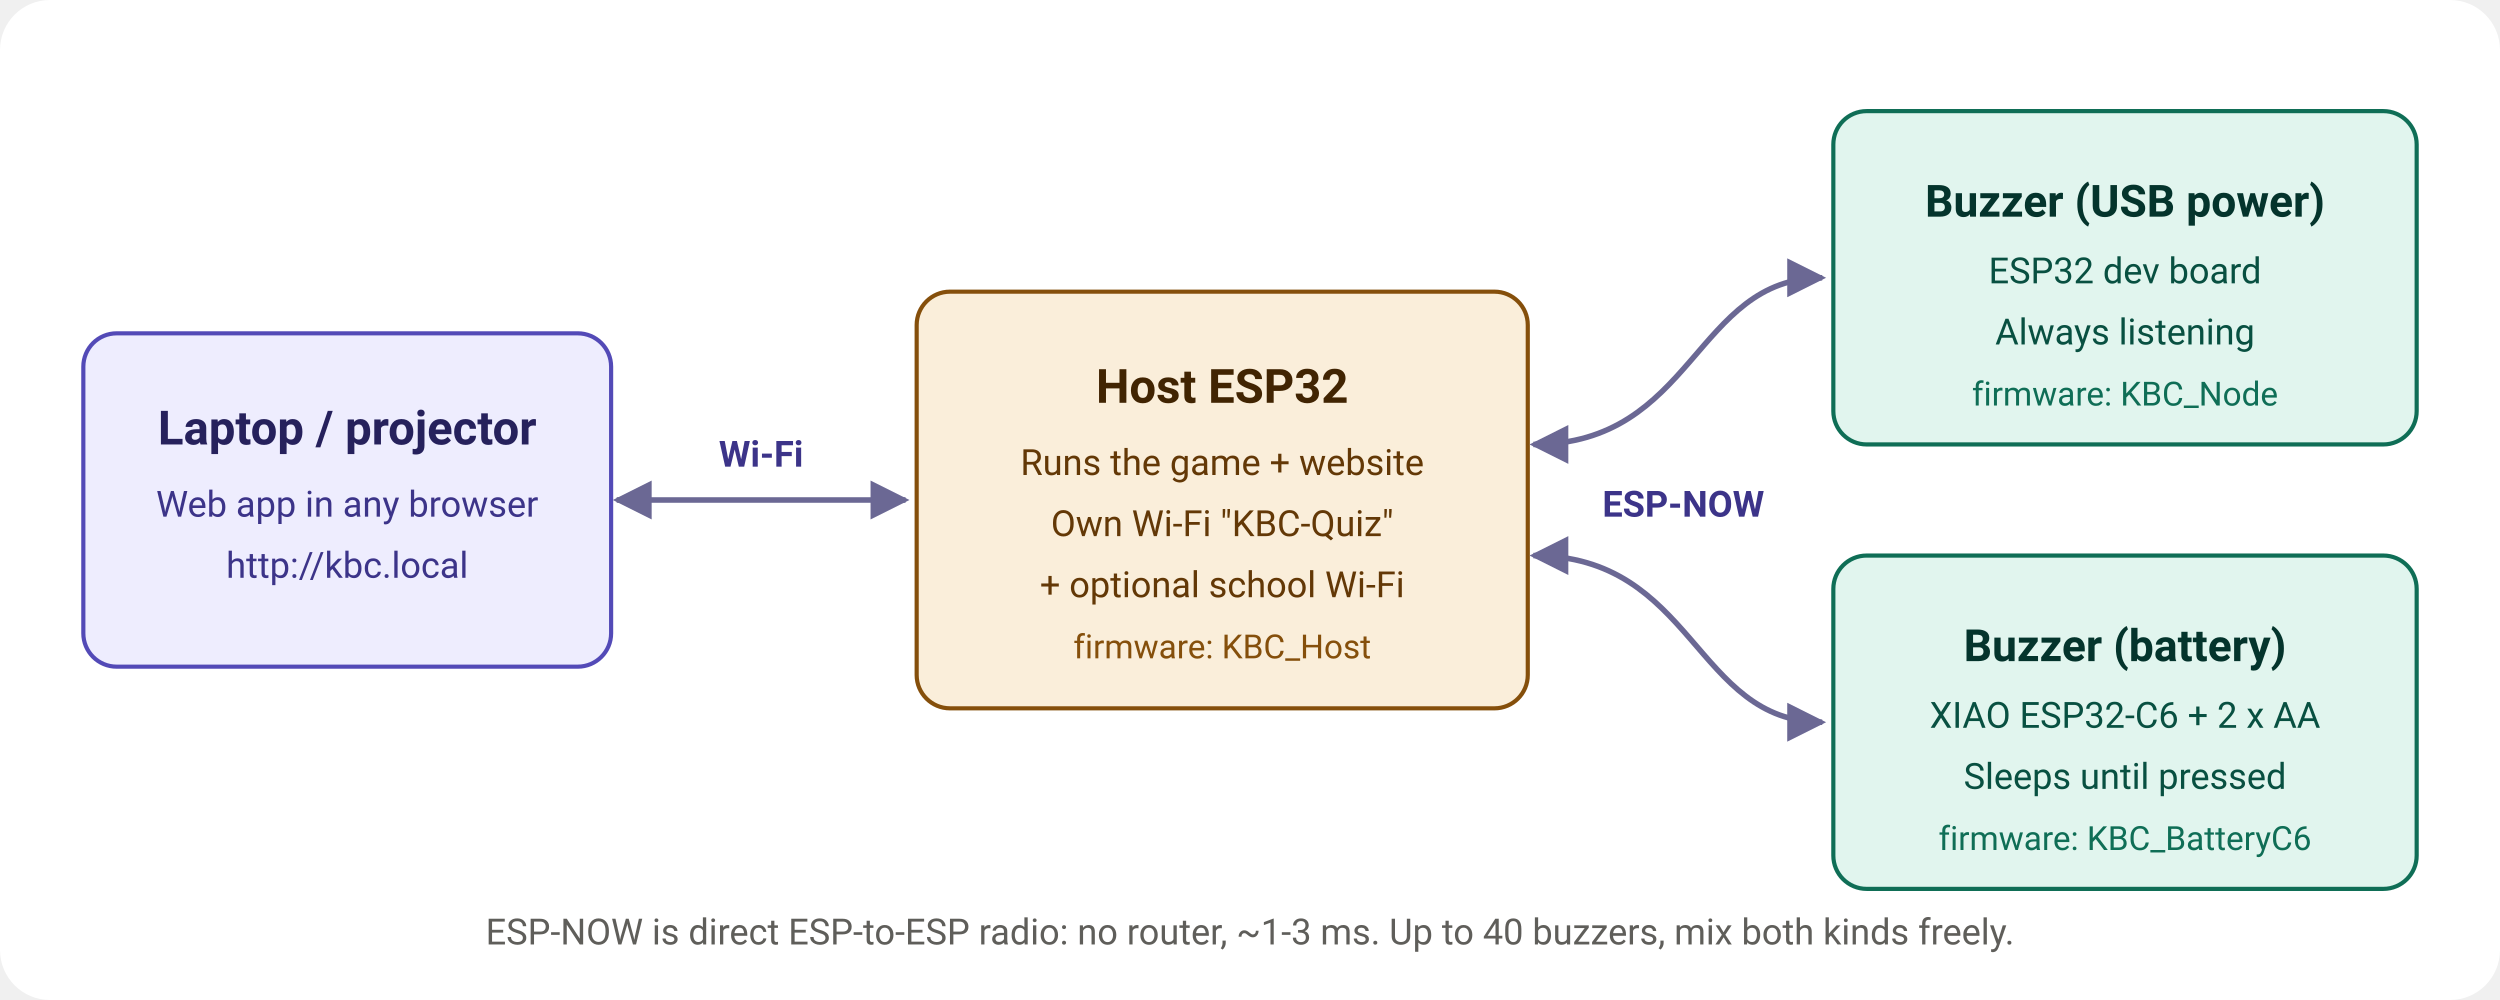
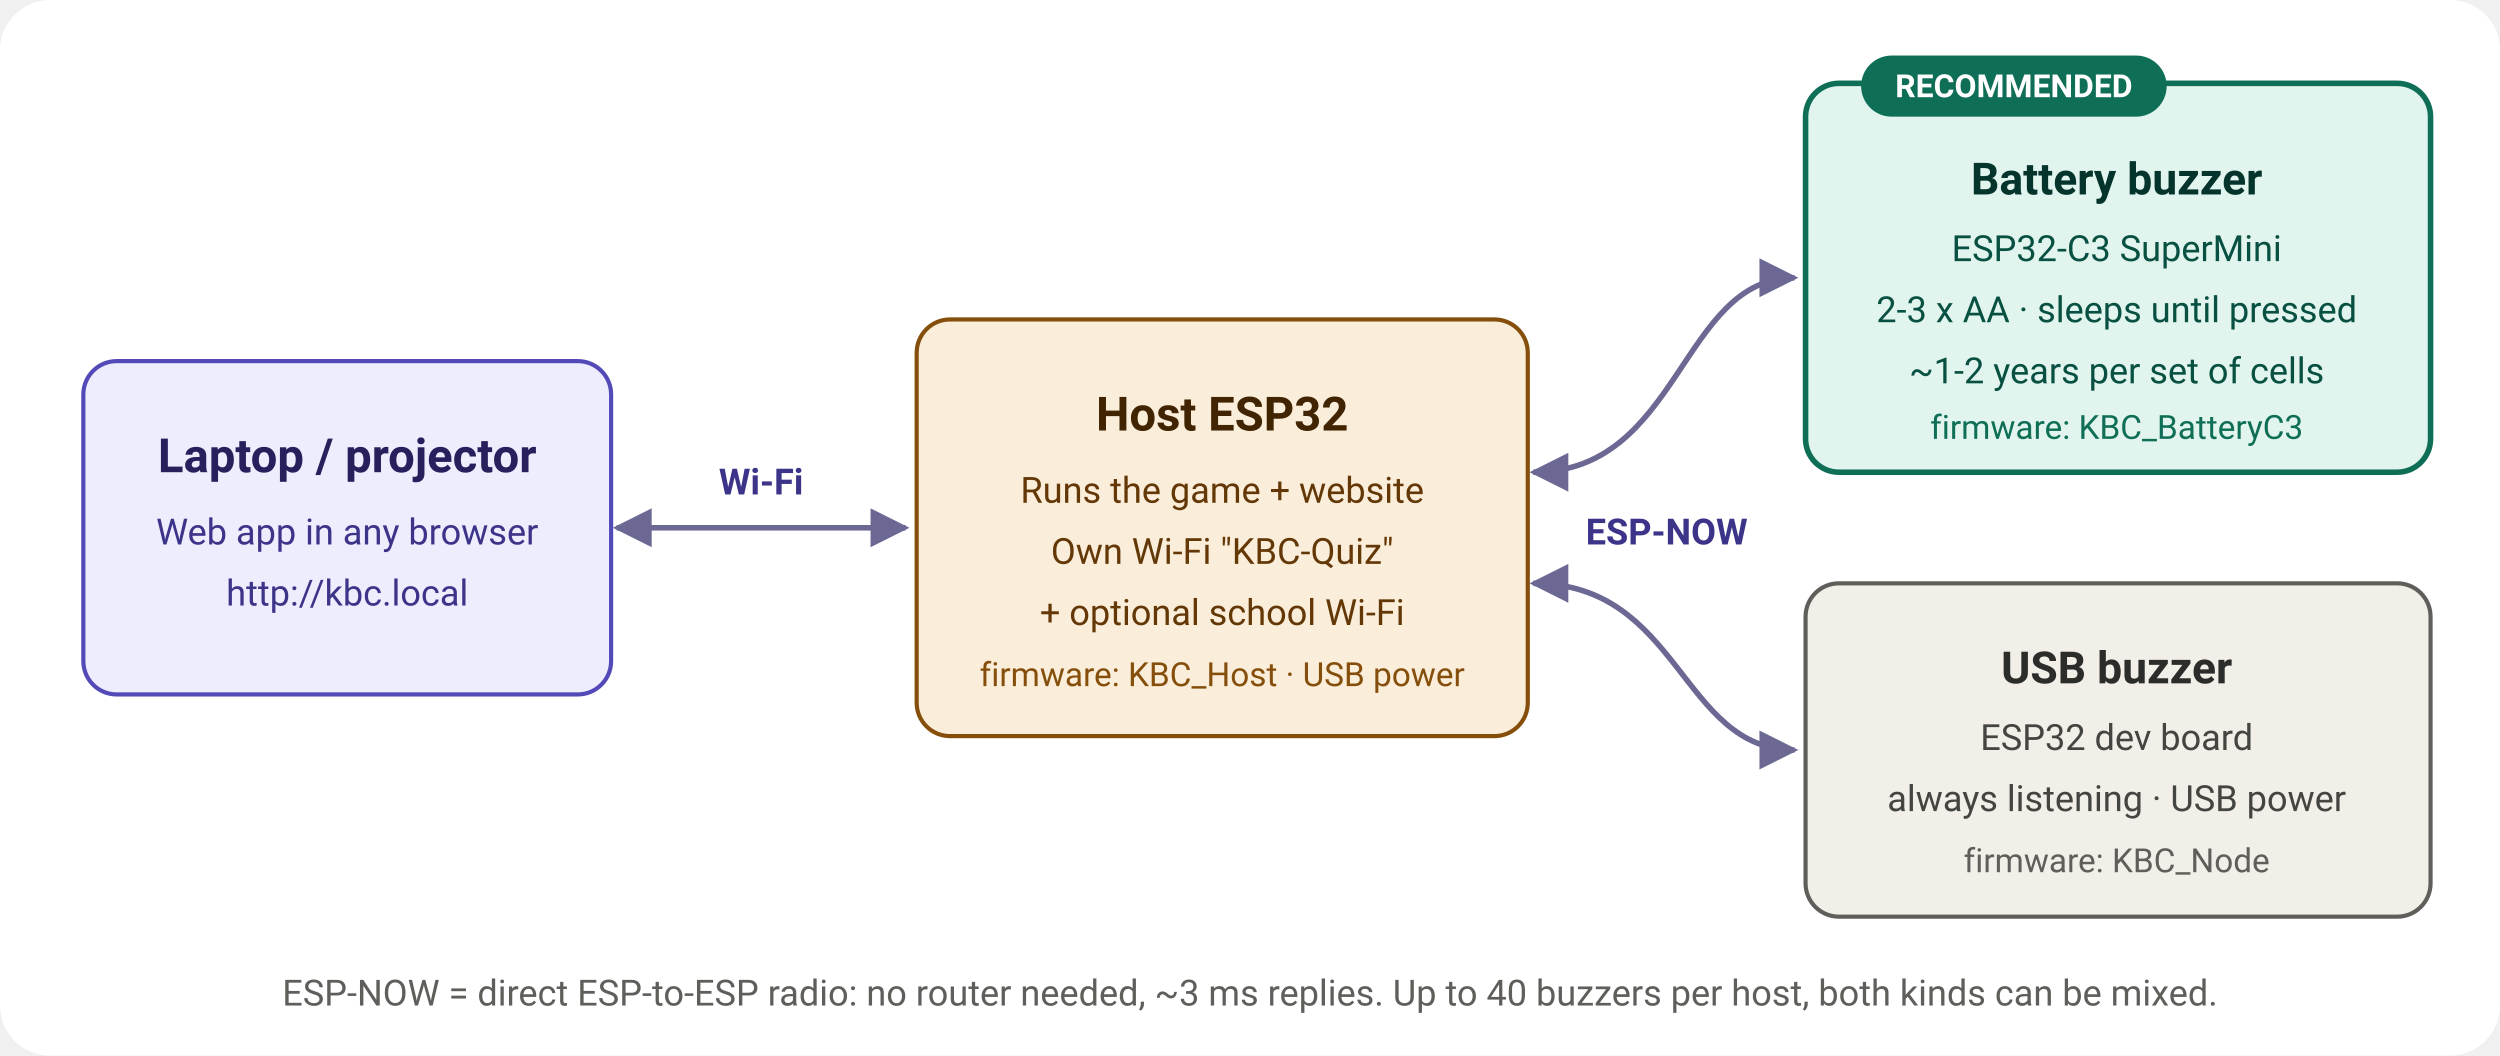
- <svg xmlns="http://www.w3.org/2000/svg" viewBox="0 0 900 360" width="900" height="360" font-family="Segoe UI, Roboto, Arial, sans-serif">
+ <svg xmlns="http://www.w3.org/2000/svg" viewBox="0 0 900 380" width="900" height="380" font-family="Segoe UI, Roboto, Arial, sans-serif">
  <defs>
    <marker id="a" viewBox="0 0 10 10" refX="9" refY="5" markerWidth="7" markerHeight="7" orient="auto-start-reverse">
      <path d="M0 0L10 5L0 10z" fill="#6b6894" />
    </marker>
  </defs>
-   <rect x="0" y="0" width="900" height="360" rx="18" fill="#ffffff" />
-   <rect x="30" y="120" width="190" height="120" rx="12" fill="#eeedfe" stroke="#534ab7" stroke-width="1.5" />
-   <text x="125" y="160" text-anchor="middle" font-size="17" font-weight="600" fill="#26215c">Laptop / projector</text>
-   <text x="125" y="186" text-anchor="middle" font-size="13" fill="#3c3489">Web app in any browser</text>
-   <text x="125" y="208" text-anchor="middle" font-size="13" fill="#3c3489">http://kbc.local</text>
-   <rect x="330" y="105" width="220" height="150" rx="12" fill="#faeeda" stroke="#854f0b" stroke-width="1.5" />
-   <text x="440" y="145" text-anchor="middle" font-size="17" font-weight="600" fill="#412402">Host ESP32</text>
-   <text x="440" y="171" text-anchor="middle" font-size="13" fill="#633806">Runs the game + website</text>
-   <text x="440" y="193" text-anchor="middle" font-size="13" fill="#633806">Own Wi-Fi "KBC-Quiz"</text>
-   <text x="440" y="215" text-anchor="middle" font-size="13" fill="#633806">+ optional school Wi-Fi</text>
-   <text x="440" y="237" text-anchor="middle" font-size="12" fill="#854f0b">firmware: KBC_Host</text>
-   <rect x="660" y="40" width="210" height="120" rx="12" fill="#e1f5ee" stroke="#0f6e56" stroke-width="1.5" />
-   <text x="765" y="78" text-anchor="middle" font-size="16" font-weight="600" fill="#04342c">Buzzer (USB power)</text>
-   <text x="765" y="102" text-anchor="middle" font-size="13" fill="#085041">ESP32 dev board</text>
-   <text x="765" y="124" text-anchor="middle" font-size="13" fill="#085041">Always listening</text>
-   <text x="765" y="146" text-anchor="middle" font-size="12" fill="#0f6e56">firmware: KBC_Node</text>
-   <rect x="660" y="200" width="210" height="120" rx="12" fill="#e1f5ee" stroke="#0f6e56" stroke-width="1.5" />
-   <text x="765" y="238" text-anchor="middle" font-size="16" font-weight="600" fill="#04342c">Buzzer (battery)</text>
-   <text x="765" y="262" text-anchor="middle" font-size="13" fill="#085041">XIAO ESP32-C6 + 2 x AA</text>
-   <text x="765" y="284" text-anchor="middle" font-size="13" fill="#085041">Sleeps until pressed</text>
-   <text x="765" y="306" text-anchor="middle" font-size="12" fill="#0f6e56">firmware: KBC_BatteryC6</text>
-   <line x1="222" y1="180" x2="326" y2="180" stroke="#6b6894" stroke-width="2" marker-start="url(#a)" marker-end="url(#a)" />
-   <text x="274" y="168" text-anchor="middle" font-size="13" font-weight="600" fill="#3c3489">Wi-Fi</text>
-   <path d="M552 160 C610 160 610 100 656 100" fill="none" stroke="#6b6894" stroke-width="2" marker-start="url(#a)" marker-end="url(#a)" />
-   <path d="M552 200 C610 200 610 260 656 260" fill="none" stroke="#6b6894" stroke-width="2" marker-start="url(#a)" marker-end="url(#a)" />
-   <text x="606" y="186" text-anchor="middle" font-size="13" font-weight="600" fill="#3c3489">ESP-NOW</text>
-   <text x="450" y="340" text-anchor="middle" font-size="13" fill="#5f5e5a">ESP-NOW is direct ESP-to-ESP radio: no router, ~1-3 ms. Up to 40 buzzers, mix both kinds freely.</text>
+   <rect x="0" y="0" width="900" height="380" rx="18" fill="#ffffff" />
+   <rect x="30" y="130" width="190" height="120" rx="12" fill="#eeedfe" stroke="#534ab7" stroke-width="1.5" />
+   <text x="125" y="170" text-anchor="middle" font-size="17" font-weight="600" fill="#26215c">Laptop / projector</text>
+   <text x="125" y="196" text-anchor="middle" font-size="13" fill="#3c3489">Web app in any browser</text>
+   <text x="125" y="218" text-anchor="middle" font-size="13" fill="#3c3489">http://kbc.local</text>
+   <rect x="330" y="115" width="220" height="150" rx="12" fill="#faeeda" stroke="#854f0b" stroke-width="1.5" />
+   <text x="440" y="155" text-anchor="middle" font-size="17" font-weight="600" fill="#412402">Host ESP32</text>
+   <text x="440" y="181" text-anchor="middle" font-size="13" fill="#633806">Runs the game + website</text>
+   <text x="440" y="203" text-anchor="middle" font-size="13" fill="#633806">Own Wi-Fi "KBC-Quiz"</text>
+   <text x="440" y="225" text-anchor="middle" font-size="13" fill="#633806">+ optional school Wi-Fi</text>
+   <text x="440" y="247" text-anchor="middle" font-size="12" fill="#854f0b">firmware: KBC_Host · USB power</text>
+   <rect x="650" y="30" width="225" height="140" rx="12" fill="#e1f5ee" stroke="#0f6e56" stroke-width="2" />
+   <rect x="670" y="20" width="110" height="22" rx="11" fill="#0f6e56" />
+   <text x="725" y="35" text-anchor="middle" font-size="11.5" font-weight="700" fill="#ffffff">RECOMMENDED</text>
+   <text x="762" y="70" text-anchor="middle" font-size="16" font-weight="600" fill="#04342c">Battery buzzer</text>
+   <text x="762" y="94" text-anchor="middle" font-size="13" fill="#085041">ESP32-C3 SuperMini</text>
+   <text x="762" y="116" text-anchor="middle" font-size="13" fill="#085041">2-3 x AA · sleeps until pressed</text>
+   <text x="762" y="138" text-anchor="middle" font-size="13" fill="#085041">~1-2 years per set of cells</text>
+   <text x="762" y="158" text-anchor="middle" font-size="12" fill="#0f6e56">firmware: KBC_BatteryC3</text>
+   <rect x="650" y="210" width="225" height="120" rx="12" fill="#f1efe8" stroke="#5f5e5a" stroke-width="1.5" />
+   <text x="762" y="246" text-anchor="middle" font-size="16" font-weight="600" fill="#2c2c2a">USB buzzer</text>
+   <text x="762" y="270" text-anchor="middle" font-size="13" fill="#444441">ESP32 dev board</text>
+   <text x="762" y="292" text-anchor="middle" font-size="13" fill="#444441">always listening · USB power</text>
+   <text x="762" y="314" text-anchor="middle" font-size="12" fill="#5f5e5a">firmware: KBC_Node</text>
+   <line x1="222" y1="190" x2="326" y2="190" stroke="#6b6894" stroke-width="2" marker-start="url(#a)" marker-end="url(#a)" />
+   <text x="274" y="178" text-anchor="middle" font-size="13" font-weight="600" fill="#3c3489">Wi-Fi</text>
+   <path d="M552 170 C605 170 605 100 646 100" fill="none" stroke="#6b6894" stroke-width="2" marker-start="url(#a)" marker-end="url(#a)" />
+   <path d="M552 210 C605 210 605 270 646 270" fill="none" stroke="#6b6894" stroke-width="2" marker-start="url(#a)" marker-end="url(#a)" />
+   <text x="600" y="196" text-anchor="middle" font-size="13" font-weight="600" fill="#3c3489">ESP-NOW</text>
+   <text x="450" y="362" text-anchor="middle" font-size="13" fill="#5f5e5a">ESP-NOW = direct ESP-to-ESP radio: no router needed, ~3 ms replies. Up to 40 buzzers per host, both kinds can be mixed.</text>
</svg>
